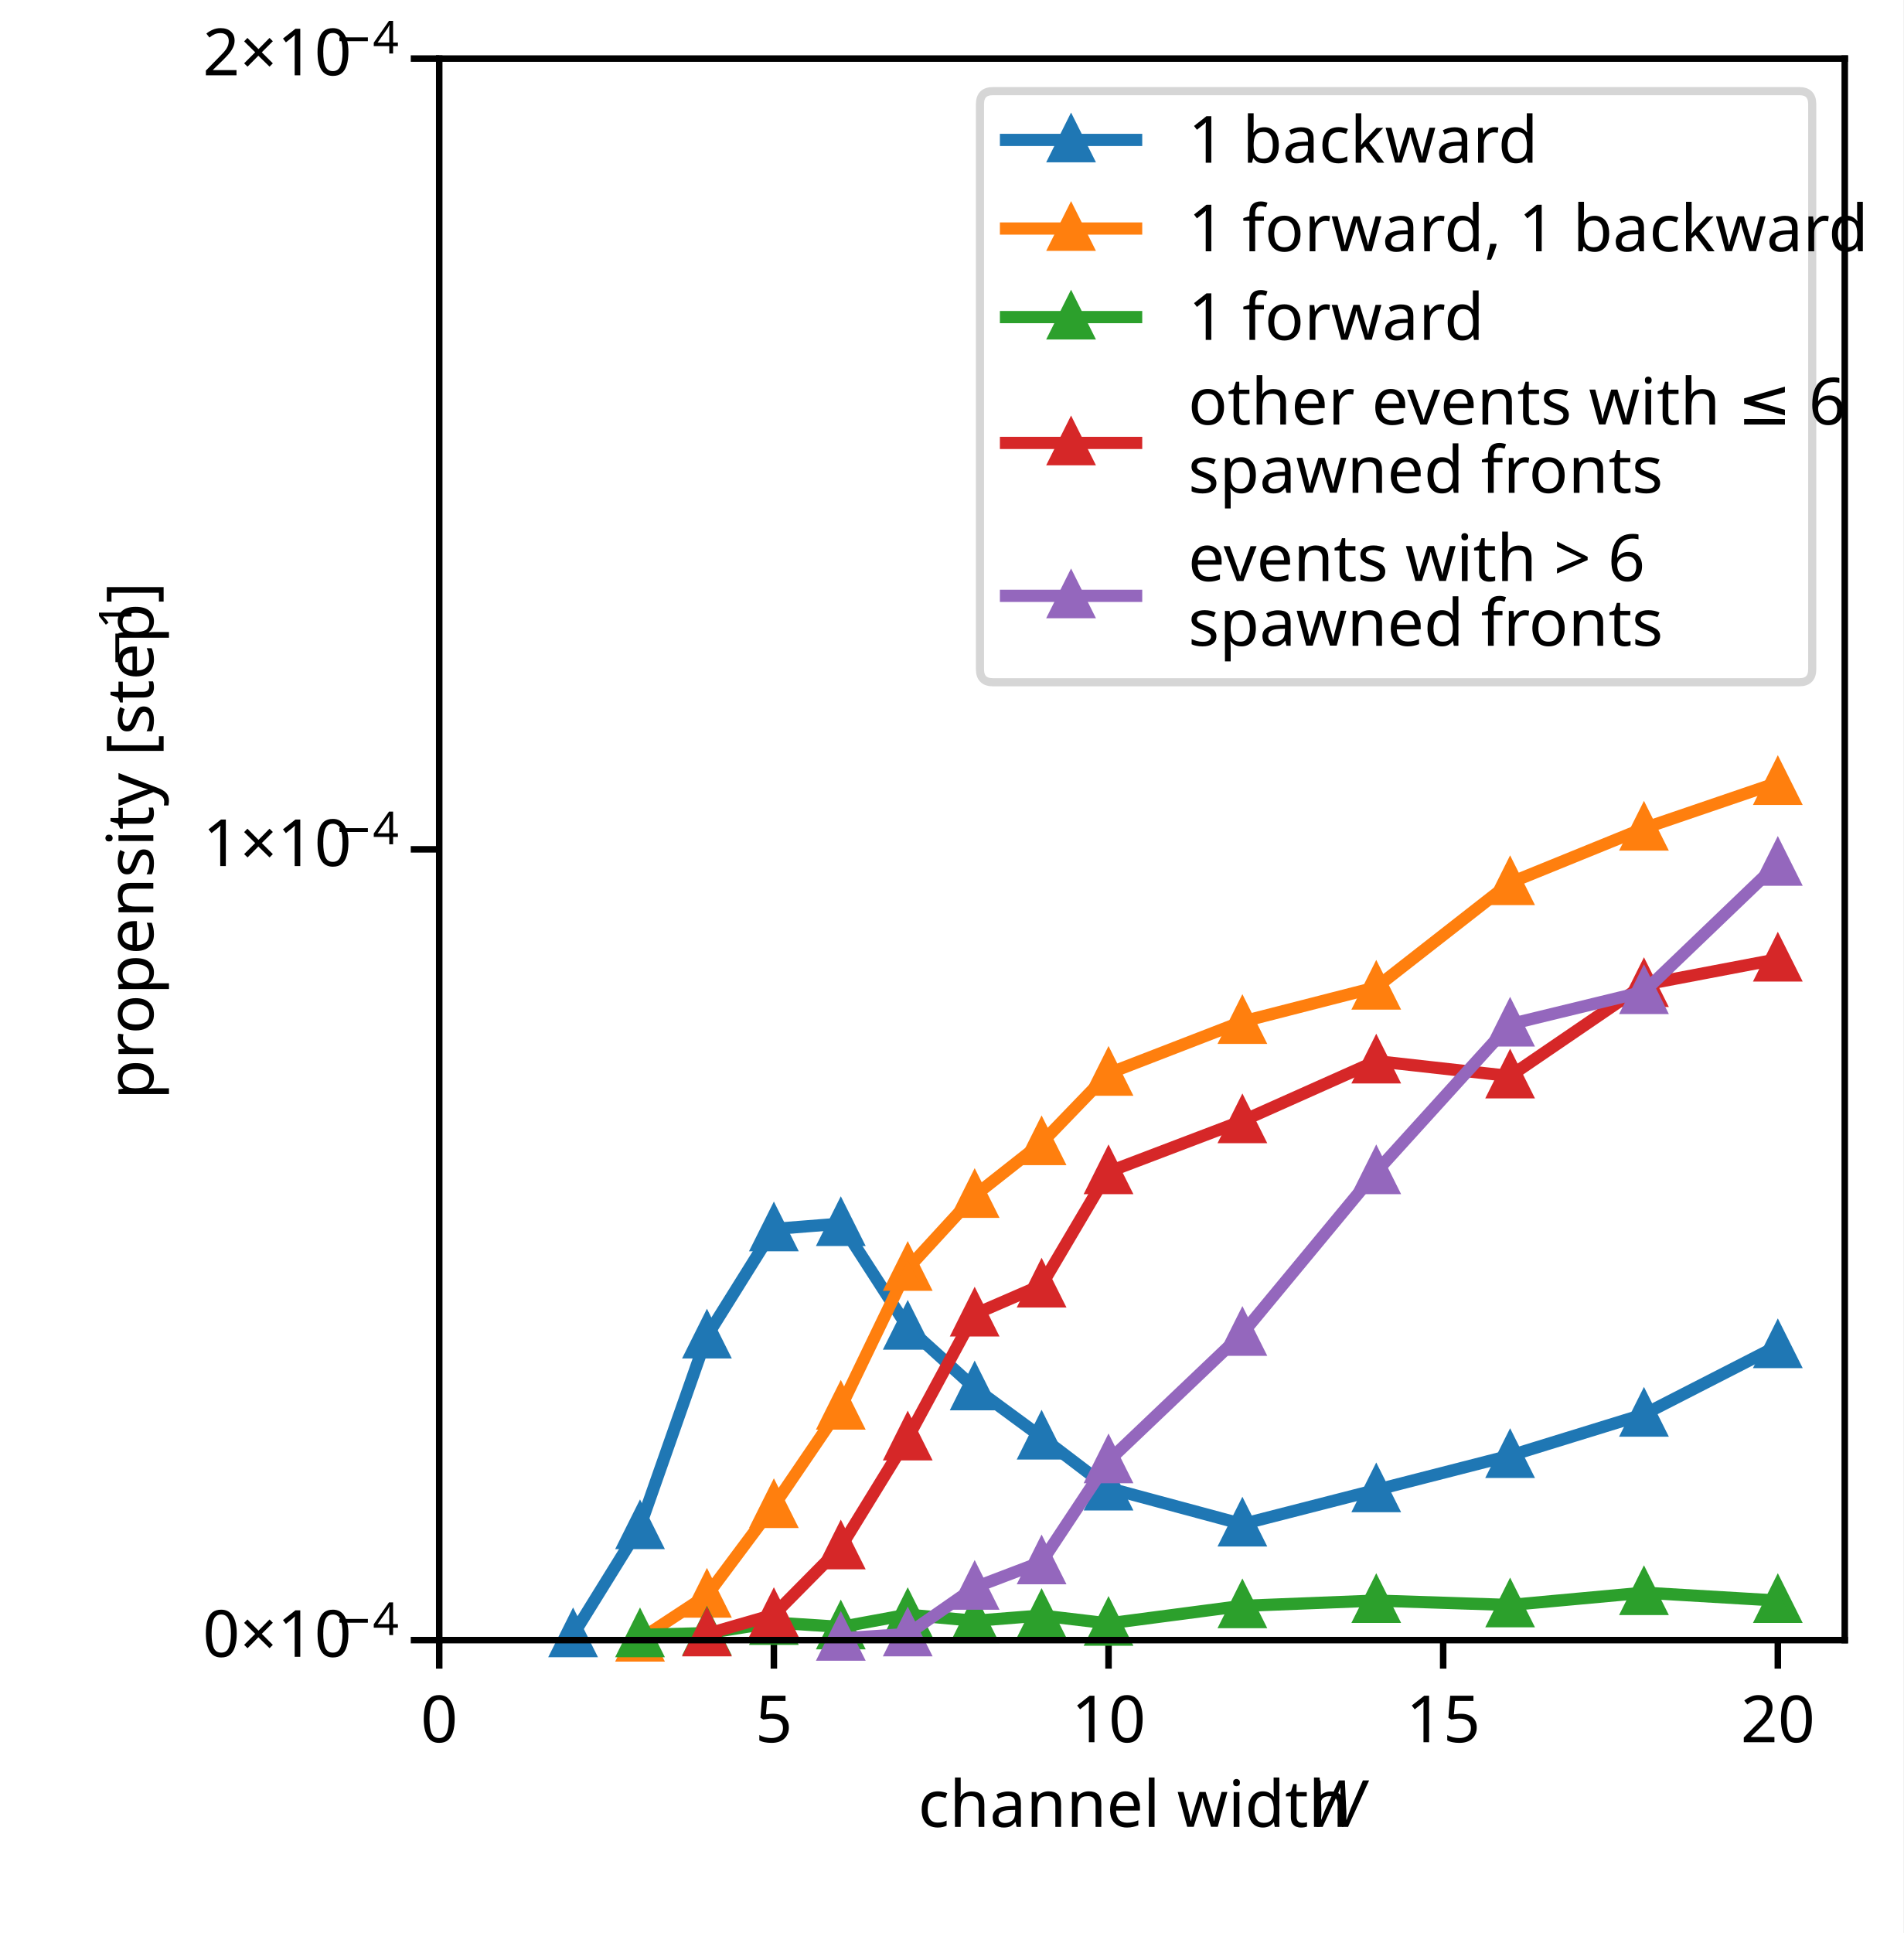
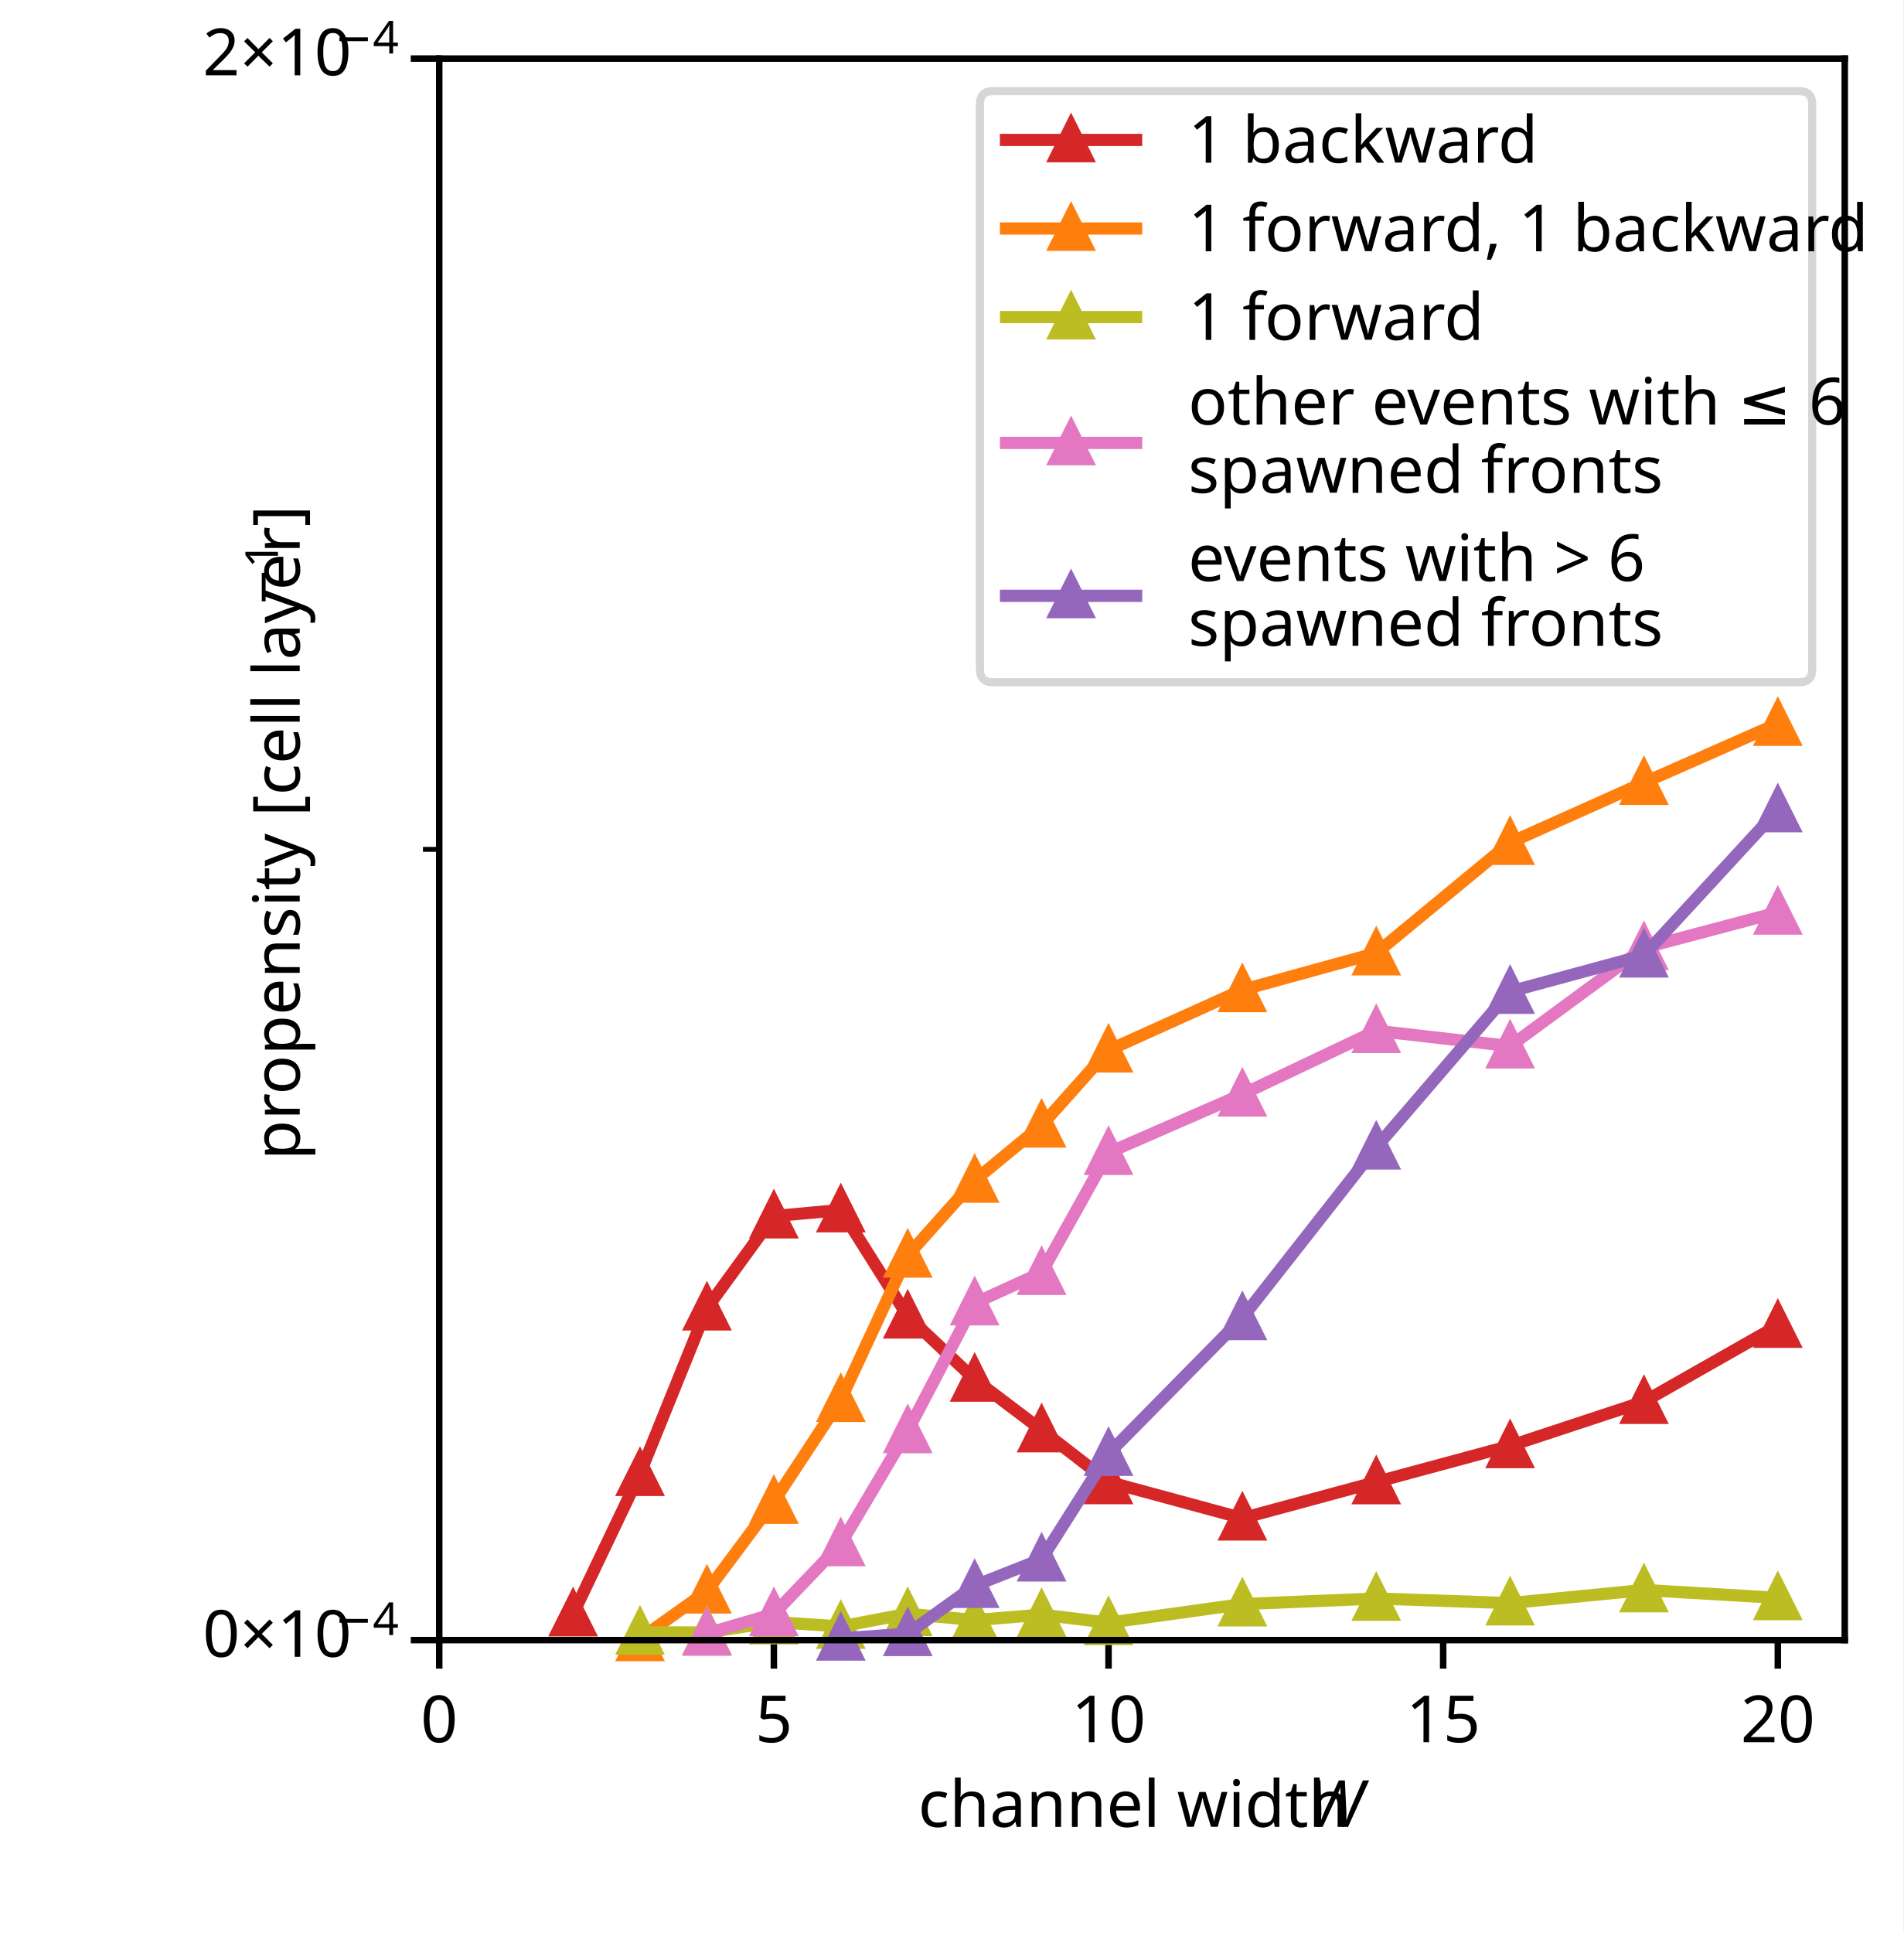
<svg xmlns="http://www.w3.org/2000/svg" xmlns:xlink="http://www.w3.org/1999/xlink" width="234pt" height="237.6pt" viewBox="0 0 234 237.6" version="1.1">
  <defs>
    <style type="text/css">*{stroke-linejoin: round; stroke-linecap: butt}</style>
  </defs>
  <g id="figure_1">
    <g id="patch_1">
      <path d="M 0 237.6  L 234 237.6  L 234 0  L 0 0  z " style="fill: #ffffff" />
    </g>
    <g id="axes_1">
      <g id="patch_2">
        <path d="M 54 201.6  L 226.8 201.6  L 226.8 7.2  L 54 7.2  z " style="fill: #ffffff" />
      </g>
      <g id="matplotlib.axis_1">
        <g id="xtick_1">
          <g id="line2d_1">
            <defs>
-               <path id="mfe54321dc1" d="M 0 0  L 0 3.5  " style="stroke: #000000; stroke-width: 0.8" />
+               <path id="m08fb9f07f7" d="M 0 0  L 0 3.5  " style="stroke: #000000; stroke-width: 0.8" />
            </defs>
            <g>
-               <use xlink:href="#mfe54321dc1" x="54" y="201.6" style="stroke: #000000; stroke-width: 0.8" />
+               <use xlink:href="#m08fb9f07f7" x="54" y="201.6" style="stroke: #000000; stroke-width: 0.8" />
            </g>
          </g>
          <g id="text_1">
            <text style="font: 8px 'Carlito', sans-serif; text-anchor: middle" x="54" y="214.155" transform="rotate(-0 54 214.155)">0</text>
          </g>
        </g>
        <g id="xtick_2">
          <g id="line2d_2">
            <g>
-               <use xlink:href="#mfe54321dc1" x="95.143" y="201.6" style="stroke: #000000; stroke-width: 0.8" />
+               <use xlink:href="#m08fb9f07f7" x="95.143" y="201.6" style="stroke: #000000; stroke-width: 0.8" />
            </g>
          </g>
          <g id="text_2">
            <text style="font: 8px 'Carlito', sans-serif; text-anchor: middle" x="95.143" y="214.155" transform="rotate(-0 95.14286 214.155)">5</text>
          </g>
        </g>
        <g id="xtick_3">
          <g id="line2d_3">
            <g>
-               <use xlink:href="#mfe54321dc1" x="136.286" y="201.6" style="stroke: #000000; stroke-width: 0.8" />
+               <use xlink:href="#m08fb9f07f7" x="136.286" y="201.6" style="stroke: #000000; stroke-width: 0.8" />
            </g>
          </g>
          <g id="text_3">
            <text style="font: 8px 'Carlito', sans-serif; text-anchor: middle" x="136.286" y="214.155" transform="rotate(-0 136.2857 214.155)">10</text>
          </g>
        </g>
        <g id="xtick_4">
          <g id="line2d_4">
            <g>
-               <use xlink:href="#mfe54321dc1" x="177.429" y="201.6" style="stroke: #000000; stroke-width: 0.8" />
+               <use xlink:href="#m08fb9f07f7" x="177.429" y="201.6" style="stroke: #000000; stroke-width: 0.8" />
            </g>
          </g>
          <g id="text_4">
            <text style="font: 8px 'Carlito', sans-serif; text-anchor: middle" x="177.429" y="214.155" transform="rotate(-0 177.4286 214.155)">15</text>
          </g>
        </g>
        <g id="xtick_5">
          <g id="line2d_5">
            <g>
-               <use xlink:href="#mfe54321dc1" x="218.571" y="201.6" style="stroke: #000000; stroke-width: 0.8" />
+               <use xlink:href="#m08fb9f07f7" x="218.571" y="201.6" style="stroke: #000000; stroke-width: 0.8" />
            </g>
          </g>
          <g id="text_5">
            <text style="font: 8px 'Carlito', sans-serif; text-anchor: middle" x="218.571" y="214.155" transform="rotate(-0 218.5714 214.155)">20</text>
          </g>
        </g>
        <g id="text_6">
          <g transform="translate(112.88 224.9988)">
            <text>
              <tspan style="font: 8px 'Carlito'" x="0 3.383 7.586 11.418 15.621 19.824 23.805 25.641 27.449 33.168 35.004 39.207 41.887 46.09" y="-0.438">channel width </tspan>
              <tspan style="font: italic 8px 'Carlito'" x="47.898" y="-0.438">W</tspan>
            </text>
          </g>
        </g>
      </g>
      <g id="matplotlib.axis_2">
        <g id="ytick_1">
          <g id="line2d_6">
            <defs>
-               <path id="m0acefcb801" d="M 0 0  L -3.5 0  " style="stroke: #000000; stroke-width: 0.8" />
+               <path id="m34c86db3e2" d="M 0 0  L -3.5 0  " style="stroke: #000000; stroke-width: 0.8" />
            </defs>
            <g>
-               <use xlink:href="#m0acefcb801" x="54" y="201.6" style="stroke: #000000; stroke-width: 0.8" />
+               <use xlink:href="#m34c86db3e2" x="54" y="201.6" style="stroke: #000000; stroke-width: 0.8" />
            </g>
          </g>
          <g id="text_7">
            <g transform="translate(24.92 204.3775)">
              <text>
                <tspan style="font: 8px 'Carlito'" x="0 4.055 8.039 12.094" y="-0.722">0×10</tspan>
                <tspan style="font: 5.6px 'Carlito'" x="16.215 19.004" y="-3.402">−4</tspan>
              </text>
            </g>
          </g>
        </g>
        <g id="ytick_2">
          <g id="line2d_7">
            <g>
-               <use xlink:href="#m0acefcb801" x="54" y="104.4" style="stroke: #000000; stroke-width: 0.8" />
+               <use xlink:href="#m34c86db3e2" x="54" y="7.2" style="stroke: #000000; stroke-width: 0.8" />
            </g>
          </g>
          <g id="text_8">
-             <g transform="translate(24.92 107.1775)">
-               <text>
-                 <tspan style="font: 8px 'Carlito'" x="0 4.055 8.039 12.094" y="-0.722">1×10</tspan>
-                 <tspan style="font: 5.6px 'Carlito'" x="16.215 19.004" y="-3.402">−4</tspan>
-               </text>
-             </g>
-           </g>
-         </g>
-         <g id="ytick_3">
-           <g id="line2d_8">
-             <g>
-               <use xlink:href="#m0acefcb801" x="54" y="7.2" style="stroke: #000000; stroke-width: 0.8" />
-             </g>
-           </g>
-           <g id="text_9">
            <g transform="translate(24.92 9.9775)">
              <text>
                <tspan style="font: 8px 'Carlito'" x="0 4.055 8.039 12.094" y="-0.722">2×10</tspan>
                <tspan style="font: 5.6px 'Carlito'" x="16.215 19.004" y="-3.402">−4</tspan>
              </text>
            </g>
          </g>
        </g>
-         <g id="text_10">
-           <g transform="translate(19.56 135.16) rotate(-90)">
+         <g id="ytick_3">
+           <g id="line2d_8">
+             <defs>
+               <path id="mfae4c19f22" d="M 0 0  L -2 0  " style="stroke: #000000; stroke-width: 0.6" />
+             </defs>
+             <g>
+               <use xlink:href="#mfae4c19f22" x="54" y="104.4" style="stroke: #000000; stroke-width: 0.6" />
+             </g>
+           </g>
+         </g>
+         <g id="text_9">
+           <g transform="translate(37.56 142.6) rotate(-90)">
            <text>
-               <tspan style="font: 8px 'Carlito'" x="0 4.203 6.992 11.211 15.414 19.395 23.598 26.727 28.562 31.242 34.863 36.672 39.125 42.254 44.934 48.914 59.003" y="-0.711">propensity [step]</tspan>
-               <tspan style="font: 5.6px 'Carlito'" x="53.184 55.973" y="-3.391">−1</tspan>
+               <tspan style="font: 8px 'Carlito'" x="0 4.203 6.992 11.211 15.414 19.395 23.598 26.727 28.562 31.242 34.863 36.672 39.125 42.508 46.488 48.324 50.16 51.969 53.805 57.637 61.258 65.238 73.913" y="-0.711">propensity [cell layer]</tspan>
+               <tspan style="font: 5.6px 'Carlito'" x="68.094 70.883" y="-3.391">−1</tspan>
            </text>
          </g>
        </g>
      </g>
      <g id="line2d_9">
-         <path d="M 70.457 200.952  L 78.686 187.668  L 86.914 164.232  L 95.143 151.056  L 103.371 150.408  L 111.6 163.152  L 119.829 170.604  L 128.057 176.652  L 136.286 182.916  L 152.743 187.344  L 169.2 183.132  L 185.657 178.92  L 202.114 173.844  L 218.571 165.42  " style="fill: none; stroke: #1f77b4; stroke-width: 1.5; stroke-linecap: square" />
-         <defs>
-           <path id="md3e17b22b4" d="M 0 -2.25  L -2.25 2.25  L 2.25 2.25  z " style="stroke: #1f77b4; stroke-linejoin: miter" />
-         </defs>
-         <g>
-           <use xlink:href="#md3e17b22b4" x="70.457" y="200.952" style="fill: #1f77b4; stroke: #1f77b4; stroke-linejoin: miter" />
-           <use xlink:href="#md3e17b22b4" x="78.686" y="187.668" style="fill: #1f77b4; stroke: #1f77b4; stroke-linejoin: miter" />
-           <use xlink:href="#md3e17b22b4" x="86.914" y="164.232" style="fill: #1f77b4; stroke: #1f77b4; stroke-linejoin: miter" />
-           <use xlink:href="#md3e17b22b4" x="95.143" y="151.056" style="fill: #1f77b4; stroke: #1f77b4; stroke-linejoin: miter" />
-           <use xlink:href="#md3e17b22b4" x="103.371" y="150.408" style="fill: #1f77b4; stroke: #1f77b4; stroke-linejoin: miter" />
-           <use xlink:href="#md3e17b22b4" x="111.6" y="163.152" style="fill: #1f77b4; stroke: #1f77b4; stroke-linejoin: miter" />
-           <use xlink:href="#md3e17b22b4" x="119.829" y="170.604" style="fill: #1f77b4; stroke: #1f77b4; stroke-linejoin: miter" />
-           <use xlink:href="#md3e17b22b4" x="128.057" y="176.652" style="fill: #1f77b4; stroke: #1f77b4; stroke-linejoin: miter" />
-           <use xlink:href="#md3e17b22b4" x="136.286" y="182.916" style="fill: #1f77b4; stroke: #1f77b4; stroke-linejoin: miter" />
-           <use xlink:href="#md3e17b22b4" x="152.743" y="187.344" style="fill: #1f77b4; stroke: #1f77b4; stroke-linejoin: miter" />
-           <use xlink:href="#md3e17b22b4" x="169.2" y="183.132" style="fill: #1f77b4; stroke: #1f77b4; stroke-linejoin: miter" />
-           <use xlink:href="#md3e17b22b4" x="185.657" y="178.92" style="fill: #1f77b4; stroke: #1f77b4; stroke-linejoin: miter" />
-           <use xlink:href="#md3e17b22b4" x="202.114" y="173.844" style="fill: #1f77b4; stroke: #1f77b4; stroke-linejoin: miter" />
-           <use xlink:href="#md3e17b22b4" x="218.571" y="165.42" style="fill: #1f77b4; stroke: #1f77b4; stroke-linejoin: miter" />
+         <path d="M 70.457 198.393  L 78.686 181.139  L 86.914 160.797  L 95.143 149.476  L 103.371 148.73  L 111.6 161.79  L 119.829 169.549  L 128.057 175.772  L 136.286 182.152  L 152.743 186.614  L 169.2 182.163  L 185.657 177.717  L 202.114 172.283  L 218.571 162.93  " style="fill: none; stroke: #d62728; stroke-width: 1.5; stroke-linecap: square" />
+         <defs>
+           <path id="m855256430e" d="M 0 -2.25  L -2.25 2.25  L 2.25 2.25  z " style="stroke: #d62728; stroke-linejoin: miter" />
+         </defs>
+         <g>
+           <use xlink:href="#m855256430e" x="70.457" y="198.393" style="fill: #d62728; stroke: #d62728; stroke-linejoin: miter" />
+           <use xlink:href="#m855256430e" x="78.686" y="181.139" style="fill: #d62728; stroke: #d62728; stroke-linejoin: miter" />
+           <use xlink:href="#m855256430e" x="86.914" y="160.797" style="fill: #d62728; stroke: #d62728; stroke-linejoin: miter" />
+           <use xlink:href="#m855256430e" x="95.143" y="149.476" style="fill: #d62728; stroke: #d62728; stroke-linejoin: miter" />
+           <use xlink:href="#m855256430e" x="103.371" y="148.73" style="fill: #d62728; stroke: #d62728; stroke-linejoin: miter" />
+           <use xlink:href="#m855256430e" x="111.6" y="161.79" style="fill: #d62728; stroke: #d62728; stroke-linejoin: miter" />
+           <use xlink:href="#m855256430e" x="119.829" y="169.549" style="fill: #d62728; stroke: #d62728; stroke-linejoin: miter" />
+           <use xlink:href="#m855256430e" x="128.057" y="175.772" style="fill: #d62728; stroke: #d62728; stroke-linejoin: miter" />
+           <use xlink:href="#m855256430e" x="136.286" y="182.152" style="fill: #d62728; stroke: #d62728; stroke-linejoin: miter" />
+           <use xlink:href="#m855256430e" x="152.743" y="186.614" style="fill: #d62728; stroke: #d62728; stroke-linejoin: miter" />
+           <use xlink:href="#m855256430e" x="169.2" y="182.163" style="fill: #d62728; stroke: #d62728; stroke-linejoin: miter" />
+           <use xlink:href="#m855256430e" x="185.657" y="177.717" style="fill: #d62728; stroke: #d62728; stroke-linejoin: miter" />
+           <use xlink:href="#m855256430e" x="202.114" y="172.283" style="fill: #d62728; stroke: #d62728; stroke-linejoin: miter" />
+           <use xlink:href="#m855256430e" x="218.571" y="162.93" style="fill: #d62728; stroke: #d62728; stroke-linejoin: miter" />
        </g>
      </g>
      <g id="line2d_10">
-         <path d="M 78.686 201.492  L 86.914 196.092  L 95.143 185.076  L 103.371 172.98  L 111.6 155.916  L 119.829 146.952  L 128.057 140.472  L 136.286 131.94  L 152.743 125.568  L 169.2 121.356  L 185.657 108.504  L 202.114 101.808  L 218.571 96.192  " style="fill: none; stroke: #ff7f0e; stroke-width: 1.5; stroke-linecap: square" />
-         <defs>
-           <path id="mf209d56eb7" d="M 0 -2.25  L -2.25 2.25  L 2.25 2.25  z " style="stroke: #ff7f0e; stroke-linejoin: miter" />
-         </defs>
-         <g>
-           <use xlink:href="#mf209d56eb7" x="78.686" y="201.492" style="fill: #ff7f0e; stroke: #ff7f0e; stroke-linejoin: miter" />
-           <use xlink:href="#mf209d56eb7" x="86.914" y="196.092" style="fill: #ff7f0e; stroke: #ff7f0e; stroke-linejoin: miter" />
-           <use xlink:href="#mf209d56eb7" x="95.143" y="185.076" style="fill: #ff7f0e; stroke: #ff7f0e; stroke-linejoin: miter" />
-           <use xlink:href="#mf209d56eb7" x="103.371" y="172.98" style="fill: #ff7f0e; stroke: #ff7f0e; stroke-linejoin: miter" />
-           <use xlink:href="#mf209d56eb7" x="111.6" y="155.916" style="fill: #ff7f0e; stroke: #ff7f0e; stroke-linejoin: miter" />
-           <use xlink:href="#mf209d56eb7" x="119.829" y="146.952" style="fill: #ff7f0e; stroke: #ff7f0e; stroke-linejoin: miter" />
-           <use xlink:href="#mf209d56eb7" x="128.057" y="140.472" style="fill: #ff7f0e; stroke: #ff7f0e; stroke-linejoin: miter" />
-           <use xlink:href="#mf209d56eb7" x="136.286" y="131.94" style="fill: #ff7f0e; stroke: #ff7f0e; stroke-linejoin: miter" />
-           <use xlink:href="#mf209d56eb7" x="152.743" y="125.568" style="fill: #ff7f0e; stroke: #ff7f0e; stroke-linejoin: miter" />
-           <use xlink:href="#mf209d56eb7" x="169.2" y="121.356" style="fill: #ff7f0e; stroke: #ff7f0e; stroke-linejoin: miter" />
-           <use xlink:href="#mf209d56eb7" x="185.657" y="108.504" style="fill: #ff7f0e; stroke: #ff7f0e; stroke-linejoin: miter" />
-           <use xlink:href="#mf209d56eb7" x="202.114" y="101.808" style="fill: #ff7f0e; stroke: #ff7f0e; stroke-linejoin: miter" />
-           <use xlink:href="#mf209d56eb7" x="218.571" y="96.192" style="fill: #ff7f0e; stroke: #ff7f0e; stroke-linejoin: miter" />
+         <path d="M 78.686 201.441  L 86.914 195.586  L 95.143 184.559  L 103.371 172.042  L 111.6 154.298  L 119.829 145.092  L 128.057 138.316  L 136.286 129.091  L 152.743 121.672  L 169.2 117.147  L 185.657 103.565  L 202.114 96.196  L 218.571 88.939  " style="fill: none; stroke: #ff7f0e; stroke-width: 1.5; stroke-linecap: square" />
+         <defs>
+           <path id="m03a6f485d0" d="M 0 -2.25  L -2.25 2.25  L 2.25 2.25  z " style="stroke: #ff7f0e; stroke-linejoin: miter" />
+         </defs>
+         <g>
+           <use xlink:href="#m03a6f485d0" x="78.686" y="201.441" style="fill: #ff7f0e; stroke: #ff7f0e; stroke-linejoin: miter" />
+           <use xlink:href="#m03a6f485d0" x="86.914" y="195.586" style="fill: #ff7f0e; stroke: #ff7f0e; stroke-linejoin: miter" />
+           <use xlink:href="#m03a6f485d0" x="95.143" y="184.559" style="fill: #ff7f0e; stroke: #ff7f0e; stroke-linejoin: miter" />
+           <use xlink:href="#m03a6f485d0" x="103.371" y="172.042" style="fill: #ff7f0e; stroke: #ff7f0e; stroke-linejoin: miter" />
+           <use xlink:href="#m03a6f485d0" x="111.6" y="154.298" style="fill: #ff7f0e; stroke: #ff7f0e; stroke-linejoin: miter" />
+           <use xlink:href="#m03a6f485d0" x="119.829" y="145.092" style="fill: #ff7f0e; stroke: #ff7f0e; stroke-linejoin: miter" />
+           <use xlink:href="#m03a6f485d0" x="128.057" y="138.316" style="fill: #ff7f0e; stroke: #ff7f0e; stroke-linejoin: miter" />
+           <use xlink:href="#m03a6f485d0" x="136.286" y="129.091" style="fill: #ff7f0e; stroke: #ff7f0e; stroke-linejoin: miter" />
+           <use xlink:href="#m03a6f485d0" x="152.743" y="121.672" style="fill: #ff7f0e; stroke: #ff7f0e; stroke-linejoin: miter" />
+           <use xlink:href="#m03a6f485d0" x="169.2" y="117.147" style="fill: #ff7f0e; stroke: #ff7f0e; stroke-linejoin: miter" />
+           <use xlink:href="#m03a6f485d0" x="185.657" y="103.565" style="fill: #ff7f0e; stroke: #ff7f0e; stroke-linejoin: miter" />
+           <use xlink:href="#m03a6f485d0" x="202.114" y="96.196" style="fill: #ff7f0e; stroke: #ff7f0e; stroke-linejoin: miter" />
+           <use xlink:href="#m03a6f485d0" x="218.571" y="88.939" style="fill: #ff7f0e; stroke: #ff7f0e; stroke-linejoin: miter" />
        </g>
      </g>
      <g id="line2d_11">
-         <path d="M 78.686 200.952  L 86.914 200.736  L 95.143 199.44  L 103.371 199.98  L 111.6 198.468  L 119.829 199.224  L 128.057 198.576  L 136.286 199.548  L 152.743 197.388  L 169.2 196.74  L 185.657 197.28  L 202.114 195.768  L 218.571 196.74  " style="fill: none; stroke: #2ca02c; stroke-width: 1.5; stroke-linecap: square" />
-         <defs>
-           <path id="mbaccffd64f" d="M 0 -2.25  L -2.25 2.25  L 2.25 2.25  z " style="stroke: #2ca02c; stroke-linejoin: miter" />
-         </defs>
-         <g>
-           <use xlink:href="#mbaccffd64f" x="78.686" y="200.952" style="fill: #2ca02c; stroke: #2ca02c; stroke-linejoin: miter" />
-           <use xlink:href="#mbaccffd64f" x="86.914" y="200.736" style="fill: #2ca02c; stroke: #2ca02c; stroke-linejoin: miter" />
-           <use xlink:href="#mbaccffd64f" x="95.143" y="199.44" style="fill: #2ca02c; stroke: #2ca02c; stroke-linejoin: miter" />
-           <use xlink:href="#mbaccffd64f" x="103.371" y="199.98" style="fill: #2ca02c; stroke: #2ca02c; stroke-linejoin: miter" />
-           <use xlink:href="#mbaccffd64f" x="111.6" y="198.468" style="fill: #2ca02c; stroke: #2ca02c; stroke-linejoin: miter" />
-           <use xlink:href="#mbaccffd64f" x="119.829" y="199.224" style="fill: #2ca02c; stroke: #2ca02c; stroke-linejoin: miter" />
-           <use xlink:href="#mbaccffd64f" x="128.057" y="198.576" style="fill: #2ca02c; stroke: #2ca02c; stroke-linejoin: miter" />
-           <use xlink:href="#mbaccffd64f" x="136.286" y="199.548" style="fill: #2ca02c; stroke: #2ca02c; stroke-linejoin: miter" />
-           <use xlink:href="#mbaccffd64f" x="152.743" y="197.388" style="fill: #2ca02c; stroke: #2ca02c; stroke-linejoin: miter" />
-           <use xlink:href="#mbaccffd64f" x="169.2" y="196.74" style="fill: #2ca02c; stroke: #2ca02c; stroke-linejoin: miter" />
-           <use xlink:href="#mbaccffd64f" x="185.657" y="197.28" style="fill: #2ca02c; stroke: #2ca02c; stroke-linejoin: miter" />
-           <use xlink:href="#mbaccffd64f" x="202.114" y="195.768" style="fill: #2ca02c; stroke: #2ca02c; stroke-linejoin: miter" />
-           <use xlink:href="#mbaccffd64f" x="218.571" y="196.74" style="fill: #2ca02c; stroke: #2ca02c; stroke-linejoin: miter" />
+         <path d="M 78.686 200.648  L 86.914 200.657  L 95.143 199.372  L 103.371 199.927  L 111.6 198.357  L 119.829 199.143  L 128.057 198.469  L 136.286 199.464  L 152.743 197.172  L 169.2 196.485  L 185.657 197.051  L 202.114 195.44  L 218.571 196.406  " style="fill: none; stroke: #bcbd22; stroke-width: 1.5; stroke-linecap: square" />
+         <defs>
+           <path id="m78e06dbac4" d="M 0 -2.25  L -2.25 2.25  L 2.25 2.25  z " style="stroke: #bcbd22; stroke-linejoin: miter" />
+         </defs>
+         <g>
+           <use xlink:href="#m78e06dbac4" x="78.686" y="200.648" style="fill: #bcbd22; stroke: #bcbd22; stroke-linejoin: miter" />
+           <use xlink:href="#m78e06dbac4" x="86.914" y="200.657" style="fill: #bcbd22; stroke: #bcbd22; stroke-linejoin: miter" />
+           <use xlink:href="#m78e06dbac4" x="95.143" y="199.372" style="fill: #bcbd22; stroke: #bcbd22; stroke-linejoin: miter" />
+           <use xlink:href="#m78e06dbac4" x="103.371" y="199.927" style="fill: #bcbd22; stroke: #bcbd22; stroke-linejoin: miter" />
+           <use xlink:href="#m78e06dbac4" x="111.6" y="198.357" style="fill: #bcbd22; stroke: #bcbd22; stroke-linejoin: miter" />
+           <use xlink:href="#m78e06dbac4" x="119.829" y="199.143" style="fill: #bcbd22; stroke: #bcbd22; stroke-linejoin: miter" />
+           <use xlink:href="#m78e06dbac4" x="128.057" y="198.469" style="fill: #bcbd22; stroke: #bcbd22; stroke-linejoin: miter" />
+           <use xlink:href="#m78e06dbac4" x="136.286" y="199.464" style="fill: #bcbd22; stroke: #bcbd22; stroke-linejoin: miter" />
+           <use xlink:href="#m78e06dbac4" x="152.743" y="197.172" style="fill: #bcbd22; stroke: #bcbd22; stroke-linejoin: miter" />
+           <use xlink:href="#m78e06dbac4" x="169.2" y="196.485" style="fill: #bcbd22; stroke: #bcbd22; stroke-linejoin: miter" />
+           <use xlink:href="#m78e06dbac4" x="185.657" y="197.051" style="fill: #bcbd22; stroke: #bcbd22; stroke-linejoin: miter" />
+           <use xlink:href="#m78e06dbac4" x="202.114" y="195.44" style="fill: #bcbd22; stroke: #bcbd22; stroke-linejoin: miter" />
+           <use xlink:href="#m78e06dbac4" x="218.571" y="196.406" style="fill: #bcbd22; stroke: #bcbd22; stroke-linejoin: miter" />
        </g>
      </g>
      <g id="line2d_12">
-         <path d="M 86.914 200.844  L 95.143 198.468  L 103.371 190.152  L 111.6 176.76  L 119.829 161.532  L 128.057 157.968  L 136.286 144.036  L 152.743 137.772  L 169.2 130.428  L 185.657 132.264  L 202.114 121.032  L 218.571 117.9  " style="fill: none; stroke: #d62728; stroke-width: 1.5; stroke-linecap: square" />
-         <defs>
-           <path id="m063735b9e4" d="M 0 -2.25  L -2.25 2.25  L 2.25 2.25  z " style="stroke: #d62728; stroke-linejoin: miter" />
-         </defs>
-         <g>
-           <use xlink:href="#m063735b9e4" x="86.914" y="200.844" style="fill: #d62728; stroke: #d62728; stroke-linejoin: miter" />
-           <use xlink:href="#m063735b9e4" x="95.143" y="198.468" style="fill: #d62728; stroke: #d62728; stroke-linejoin: miter" />
-           <use xlink:href="#m063735b9e4" x="103.371" y="190.152" style="fill: #d62728; stroke: #d62728; stroke-linejoin: miter" />
-           <use xlink:href="#m063735b9e4" x="111.6" y="176.76" style="fill: #d62728; stroke: #d62728; stroke-linejoin: miter" />
-           <use xlink:href="#m063735b9e4" x="119.829" y="161.532" style="fill: #d62728; stroke: #d62728; stroke-linejoin: miter" />
-           <use xlink:href="#m063735b9e4" x="128.057" y="157.968" style="fill: #d62728; stroke: #d62728; stroke-linejoin: miter" />
-           <use xlink:href="#m063735b9e4" x="136.286" y="144.036" style="fill: #d62728; stroke: #d62728; stroke-linejoin: miter" />
-           <use xlink:href="#m063735b9e4" x="152.743" y="137.772" style="fill: #d62728; stroke: #d62728; stroke-linejoin: miter" />
-           <use xlink:href="#m063735b9e4" x="169.2" y="130.428" style="fill: #d62728; stroke: #d62728; stroke-linejoin: miter" />
-           <use xlink:href="#m063735b9e4" x="185.657" y="132.264" style="fill: #d62728; stroke: #d62728; stroke-linejoin: miter" />
-           <use xlink:href="#m063735b9e4" x="202.114" y="121.032" style="fill: #d62728; stroke: #d62728; stroke-linejoin: miter" />
-           <use xlink:href="#m063735b9e4" x="218.571" y="117.9" style="fill: #d62728; stroke: #d62728; stroke-linejoin: miter" />
+         <path d="M 86.914 200.775  L 95.143 198.37  L 103.371 189.777  L 111.6 175.88  L 119.829 160.168  L 128.057 156.429  L 136.286 141.682  L 152.743 134.502  L 169.2 126.695  L 185.657 128.586  L 202.114 116.501  L 218.571 112.141  " style="fill: none; stroke: #e377c2; stroke-width: 1.5; stroke-linecap: square" />
+         <defs>
+           <path id="m89f140d8e2" d="M 0 -2.25  L -2.25 2.25  L 2.25 2.25  z " style="stroke: #e377c2; stroke-linejoin: miter" />
+         </defs>
+         <g>
+           <use xlink:href="#m89f140d8e2" x="86.914" y="200.775" style="fill: #e377c2; stroke: #e377c2; stroke-linejoin: miter" />
+           <use xlink:href="#m89f140d8e2" x="95.143" y="198.37" style="fill: #e377c2; stroke: #e377c2; stroke-linejoin: miter" />
+           <use xlink:href="#m89f140d8e2" x="103.371" y="189.777" style="fill: #e377c2; stroke: #e377c2; stroke-linejoin: miter" />
+           <use xlink:href="#m89f140d8e2" x="111.6" y="175.88" style="fill: #e377c2; stroke: #e377c2; stroke-linejoin: miter" />
+           <use xlink:href="#m89f140d8e2" x="119.829" y="160.168" style="fill: #e377c2; stroke: #e377c2; stroke-linejoin: miter" />
+           <use xlink:href="#m89f140d8e2" x="128.057" y="156.429" style="fill: #e377c2; stroke: #e377c2; stroke-linejoin: miter" />
+           <use xlink:href="#m89f140d8e2" x="136.286" y="141.682" style="fill: #e377c2; stroke: #e377c2; stroke-linejoin: miter" />
+           <use xlink:href="#m89f140d8e2" x="152.743" y="134.502" style="fill: #e377c2; stroke: #e377c2; stroke-linejoin: miter" />
+           <use xlink:href="#m89f140d8e2" x="169.2" y="126.695" style="fill: #e377c2; stroke: #e377c2; stroke-linejoin: miter" />
+           <use xlink:href="#m89f140d8e2" x="185.657" y="128.586" style="fill: #e377c2; stroke: #e377c2; stroke-linejoin: miter" />
+           <use xlink:href="#m89f140d8e2" x="202.114" y="116.501" style="fill: #e377c2; stroke: #e377c2; stroke-linejoin: miter" />
+           <use xlink:href="#m89f140d8e2" x="218.571" y="112.141" style="fill: #e377c2; stroke: #e377c2; stroke-linejoin: miter" />
        </g>
      </g>
      <g id="line2d_13">
-         <path d="M 103.371 201.384  L 111.6 200.844  L 119.829 195.12  L 128.057 191.988  L 136.286 179.568  L 152.743 163.908  L 169.2 144.036  L 185.657 125.892  L 202.114 121.896  L 218.571 106.128  " style="fill: none; stroke: #9467bd; stroke-width: 1.5; stroke-linecap: square" />
-         <defs>
-           <path id="m4ee5e44cde" d="M 0 -2.25  L -2.25 2.25  L 2.25 2.25  z " style="stroke: #9467bd; stroke-linejoin: miter" />
-         </defs>
-         <g>
-           <use xlink:href="#m4ee5e44cde" x="103.371" y="201.384" style="fill: #9467bd; stroke: #9467bd; stroke-linejoin: miter" />
-           <use xlink:href="#m4ee5e44cde" x="111.6" y="200.844" style="fill: #9467bd; stroke: #9467bd; stroke-linejoin: miter" />
-           <use xlink:href="#m4ee5e44cde" x="119.829" y="195.12" style="fill: #9467bd; stroke: #9467bd; stroke-linejoin: miter" />
-           <use xlink:href="#m4ee5e44cde" x="128.057" y="191.988" style="fill: #9467bd; stroke: #9467bd; stroke-linejoin: miter" />
-           <use xlink:href="#m4ee5e44cde" x="136.286" y="179.568" style="fill: #9467bd; stroke: #9467bd; stroke-linejoin: miter" />
-           <use xlink:href="#m4ee5e44cde" x="152.743" y="163.908" style="fill: #9467bd; stroke: #9467bd; stroke-linejoin: miter" />
-           <use xlink:href="#m4ee5e44cde" x="169.2" y="144.036" style="fill: #9467bd; stroke: #9467bd; stroke-linejoin: miter" />
-           <use xlink:href="#m4ee5e44cde" x="185.657" y="125.892" style="fill: #9467bd; stroke: #9467bd; stroke-linejoin: miter" />
-           <use xlink:href="#m4ee5e44cde" x="202.114" y="121.896" style="fill: #9467bd; stroke: #9467bd; stroke-linejoin: miter" />
-           <use xlink:href="#m4ee5e44cde" x="218.571" y="106.128" style="fill: #9467bd; stroke: #9467bd; stroke-linejoin: miter" />
+         <path d="M 103.371 201.377  L 111.6 200.817  L 119.829 194.899  L 128.057 191.649  L 136.286 178.667  L 152.743 161.977  L 169.2 141.016  L 185.657 121.876  L 202.114 117.414  L 218.571 99.559  " style="fill: none; stroke: #9467bd; stroke-width: 1.5; stroke-linecap: square" />
+         <defs>
+           <path id="m28788876fa" d="M 0 -2.25  L -2.25 2.25  L 2.25 2.25  z " style="stroke: #9467bd; stroke-linejoin: miter" />
+         </defs>
+         <g>
+           <use xlink:href="#m28788876fa" x="103.371" y="201.377" style="fill: #9467bd; stroke: #9467bd; stroke-linejoin: miter" />
+           <use xlink:href="#m28788876fa" x="111.6" y="200.817" style="fill: #9467bd; stroke: #9467bd; stroke-linejoin: miter" />
+           <use xlink:href="#m28788876fa" x="119.829" y="194.899" style="fill: #9467bd; stroke: #9467bd; stroke-linejoin: miter" />
+           <use xlink:href="#m28788876fa" x="128.057" y="191.649" style="fill: #9467bd; stroke: #9467bd; stroke-linejoin: miter" />
+           <use xlink:href="#m28788876fa" x="136.286" y="178.667" style="fill: #9467bd; stroke: #9467bd; stroke-linejoin: miter" />
+           <use xlink:href="#m28788876fa" x="152.743" y="161.977" style="fill: #9467bd; stroke: #9467bd; stroke-linejoin: miter" />
+           <use xlink:href="#m28788876fa" x="169.2" y="141.016" style="fill: #9467bd; stroke: #9467bd; stroke-linejoin: miter" />
+           <use xlink:href="#m28788876fa" x="185.657" y="121.876" style="fill: #9467bd; stroke: #9467bd; stroke-linejoin: miter" />
+           <use xlink:href="#m28788876fa" x="202.114" y="117.414" style="fill: #9467bd; stroke: #9467bd; stroke-linejoin: miter" />
+           <use xlink:href="#m28788876fa" x="218.571" y="99.559" style="fill: #9467bd; stroke: #9467bd; stroke-linejoin: miter" />
        </g>
      </g>
      <g id="patch_3">
        <path d="M 54 201.6  L 54 7.2  " style="fill: none; stroke: #000000; stroke-width: 0.8; stroke-linejoin: miter; stroke-linecap: square" />
      </g>
      <g id="patch_4">
        <path d="M 226.8 201.6  L 226.8 7.2  " style="fill: none; stroke: #000000; stroke-width: 0.8; stroke-linejoin: miter; stroke-linecap: square" />
      </g>
      <g id="patch_5">
        <path d="M 54 201.6  L 226.8 201.6  " style="fill: none; stroke: #000000; stroke-width: 0.8; stroke-linejoin: miter; stroke-linecap: square" />
      </g>
      <g id="patch_6">
        <path d="M 54 7.2  L 226.8 7.2  " style="fill: none; stroke: #000000; stroke-width: 0.8; stroke-linejoin: miter; stroke-linecap: square" />
      </g>
      <g id="legend_1">
        <g id="patch_7">
          <path d="M 122.08 83.863  L 221.2 83.863  Q 222.8 83.863 222.8 82.263  L 222.8 12.8  Q 222.8 11.2 221.2 11.2  L 122.08 11.2  Q 120.48 11.2 120.48 12.8  L 120.48 82.263  Q 120.48 83.863 122.08 83.863  z " style="fill: #ffffff; opacity: 0.8; stroke: #cccccc; stroke-linejoin: miter" />
        </g>
        <g id="line2d_14">
-           <path d="M 123.68 17.2  L 131.68 17.2  L 139.68 17.2  " style="fill: none; stroke: #1f77b4; stroke-width: 1.5; stroke-linecap: square" />
-           <g>
-             <use xlink:href="#md3e17b22b4" x="131.68" y="17.2" style="fill: #1f77b4; stroke: #1f77b4; stroke-linejoin: miter" />
-           </g>
-         </g>
-         <g id="text_11">
+           <path d="M 123.68 17.2  L 131.68 17.2  L 139.68 17.2  " style="fill: none; stroke: #d62728; stroke-width: 1.5; stroke-linecap: square" />
+           <g>
+             <use xlink:href="#m855256430e" x="131.68" y="17.2" style="fill: #d62728; stroke: #d62728; stroke-linejoin: miter" />
+           </g>
+         </g>
+         <g id="text_10">
          <text style="font: 8px 'Carlito', sans-serif; text-anchor: start" x="146.08" y="20" transform="rotate(-0 146.08 20)">1 backward</text>
        </g>
        <g id="line2d_15">
          <path d="M 123.68 28.089  L 131.68 28.089  L 139.68 28.089  " style="fill: none; stroke: #ff7f0e; stroke-width: 1.5; stroke-linecap: square" />
          <g>
-             <use xlink:href="#mf209d56eb7" x="131.68" y="28.089" style="fill: #ff7f0e; stroke: #ff7f0e; stroke-linejoin: miter" />
+             <use xlink:href="#m03a6f485d0" x="131.68" y="28.089" style="fill: #ff7f0e; stroke: #ff7f0e; stroke-linejoin: miter" />
+           </g>
+         </g>
+         <g id="text_11">
+           <text style="font: 8px 'Carlito', sans-serif; text-anchor: start" x="146.08" y="30.889" transform="rotate(-0 146.08 30.88875)">1 forward, 1 backward</text>
+         </g>
+         <g id="line2d_16">
+           <path d="M 123.68 38.977  L 131.68 38.977  L 139.68 38.977  " style="fill: none; stroke: #bcbd22; stroke-width: 1.5; stroke-linecap: square" />
+           <g>
+             <use xlink:href="#m78e06dbac4" x="131.68" y="38.977" style="fill: #bcbd22; stroke: #bcbd22; stroke-linejoin: miter" />
          </g>
        </g>
        <g id="text_12">
-           <text style="font: 8px 'Carlito', sans-serif; text-anchor: start" x="146.08" y="30.889" transform="rotate(-0 146.08 30.88875)">1 forward, 1 backward</text>
-         </g>
-         <g id="line2d_16">
-           <path d="M 123.68 38.977  L 131.68 38.977  L 139.68 38.977  " style="fill: none; stroke: #2ca02c; stroke-width: 1.5; stroke-linecap: square" />
-           <g>
-             <use xlink:href="#mbaccffd64f" x="131.68" y="38.977" style="fill: #2ca02c; stroke: #2ca02c; stroke-linejoin: miter" />
+           <text style="font: 8px 'Carlito', sans-serif; text-anchor: start" x="146.08" y="41.778" transform="rotate(-0 146.08 41.7775)">1 forward</text>
+         </g>
+         <g id="line2d_17">
+           <path d="M 123.68 54.443  L 131.68 54.443  L 139.68 54.443  " style="fill: none; stroke: #e377c2; stroke-width: 1.5; stroke-linecap: square" />
+           <g>
+             <use xlink:href="#m89f140d8e2" x="131.68" y="54.443" style="fill: #e377c2; stroke: #e377c2; stroke-linejoin: miter" />
          </g>
        </g>
        <g id="text_13">
-           <text style="font: 8px 'Carlito', sans-serif; text-anchor: start" x="146.08" y="41.778" transform="rotate(-0 146.08 41.7775)">1 forward</text>
-         </g>
-         <g id="line2d_17">
-           <path d="M 123.68 54.443  L 131.68 54.443  L 139.68 54.443  " style="fill: none; stroke: #d62728; stroke-width: 1.5; stroke-linecap: square" />
-           <g>
-             <use xlink:href="#m063735b9e4" x="131.68" y="54.443" style="fill: #d62728; stroke: #d62728; stroke-linejoin: miter" />
-           </g>
-         </g>
-         <g id="text_14">
          <g transform="translate(146.08 52.62125)">
            <text>
              <tspan style="font: 8px 'Carlito'" x="0 4.219 6.898 11.102 15.082 17.871 19.68 23.66 27.273 31.254 35.457 38.137 41.266 43.074 48.793 50.629 53.309 57.512 60.586 65.836 67.645 71.699" y="-0.438">other events with ≤ 6 </tspan>
            </text>
          </g>
-           <text style="font: 8px 'Carlito', sans-serif" transform="translate(146.08 60.576)"> spawned fronts</text>
+           <text style="font: 8px 'Carlito', sans-serif" transform="translate(146.08 60.576)">spawned fronts</text>
        </g>
        <g id="line2d_18">
          <path d="M 123.68 73.242  L 131.68 73.242  L 139.68 73.242  " style="fill: none; stroke: #9467bd; stroke-width: 1.5; stroke-linecap: square" />
          <g>
-             <use xlink:href="#m4ee5e44cde" x="131.68" y="73.242" style="fill: #9467bd; stroke: #9467bd; stroke-linejoin: miter" />
-           </g>
-         </g>
-         <g id="text_15">
+             <use xlink:href="#m28788876fa" x="131.68" y="73.242" style="fill: #9467bd; stroke: #9467bd; stroke-linejoin: miter" />
+           </g>
+         </g>
+         <g id="text_14">
          <text style="font: 8px 'Carlito', sans-serif" transform="translate(146.08 71.41975)">events with &gt; 6 </text>
-           <text style="font: 8px 'Carlito', sans-serif" transform="translate(146.08 79.3745)"> spawned fronts</text>
+           <text style="font: 8px 'Carlito', sans-serif" transform="translate(146.08 79.3745)">spawned fronts</text>
        </g>
      </g>
    </g>
  </g>
</svg>
